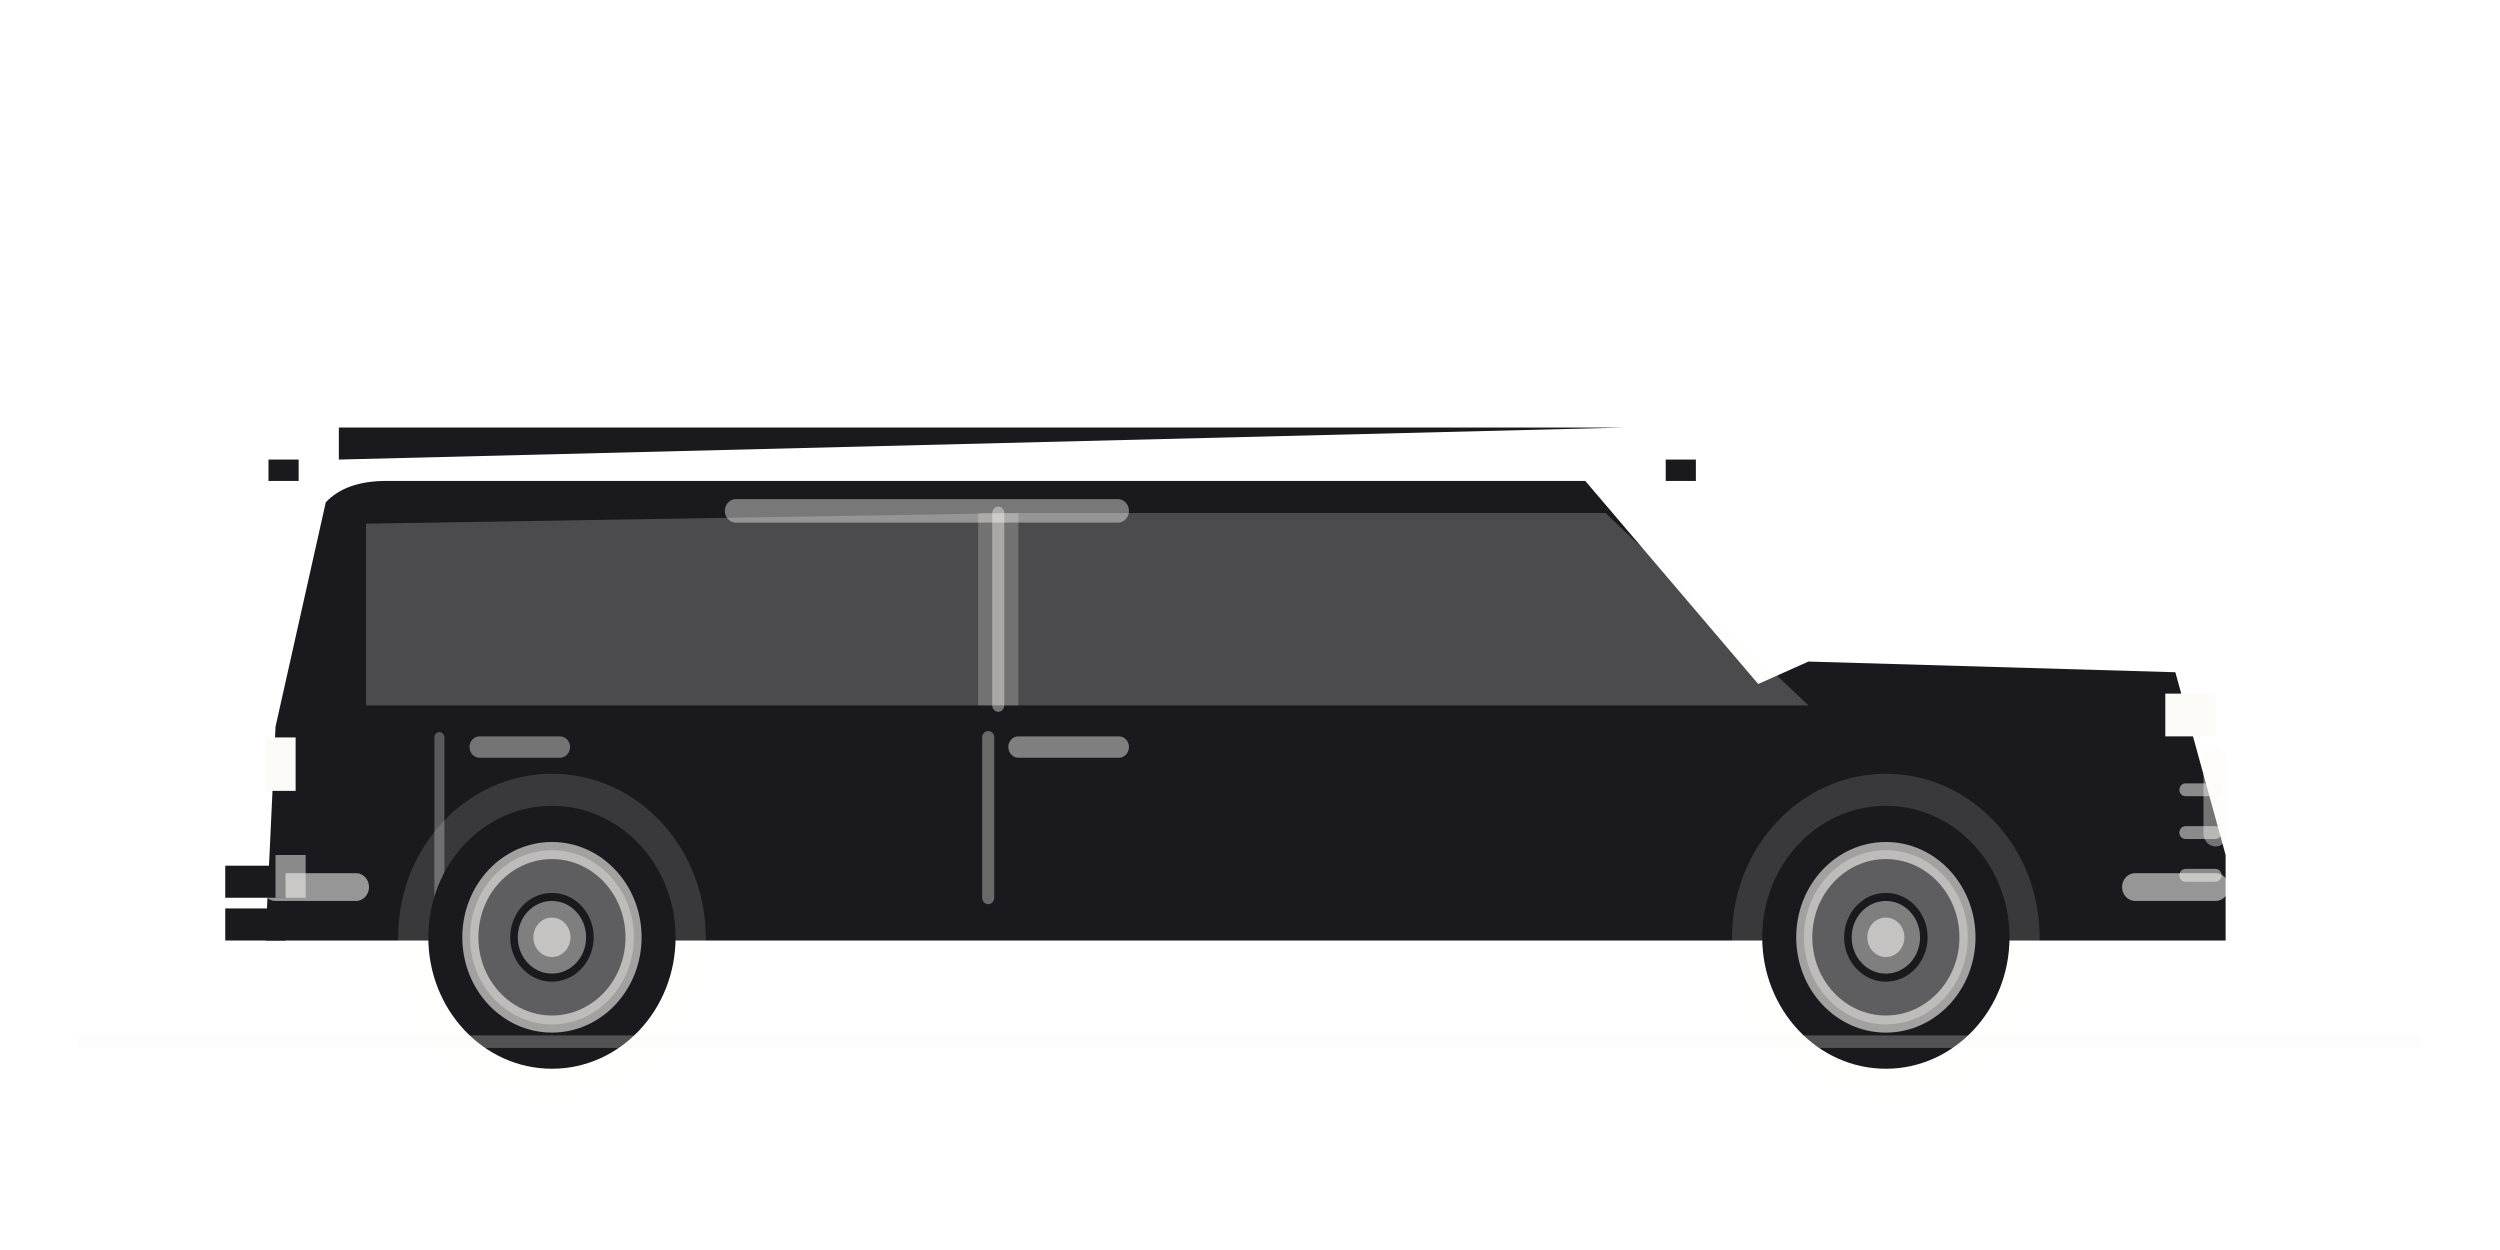
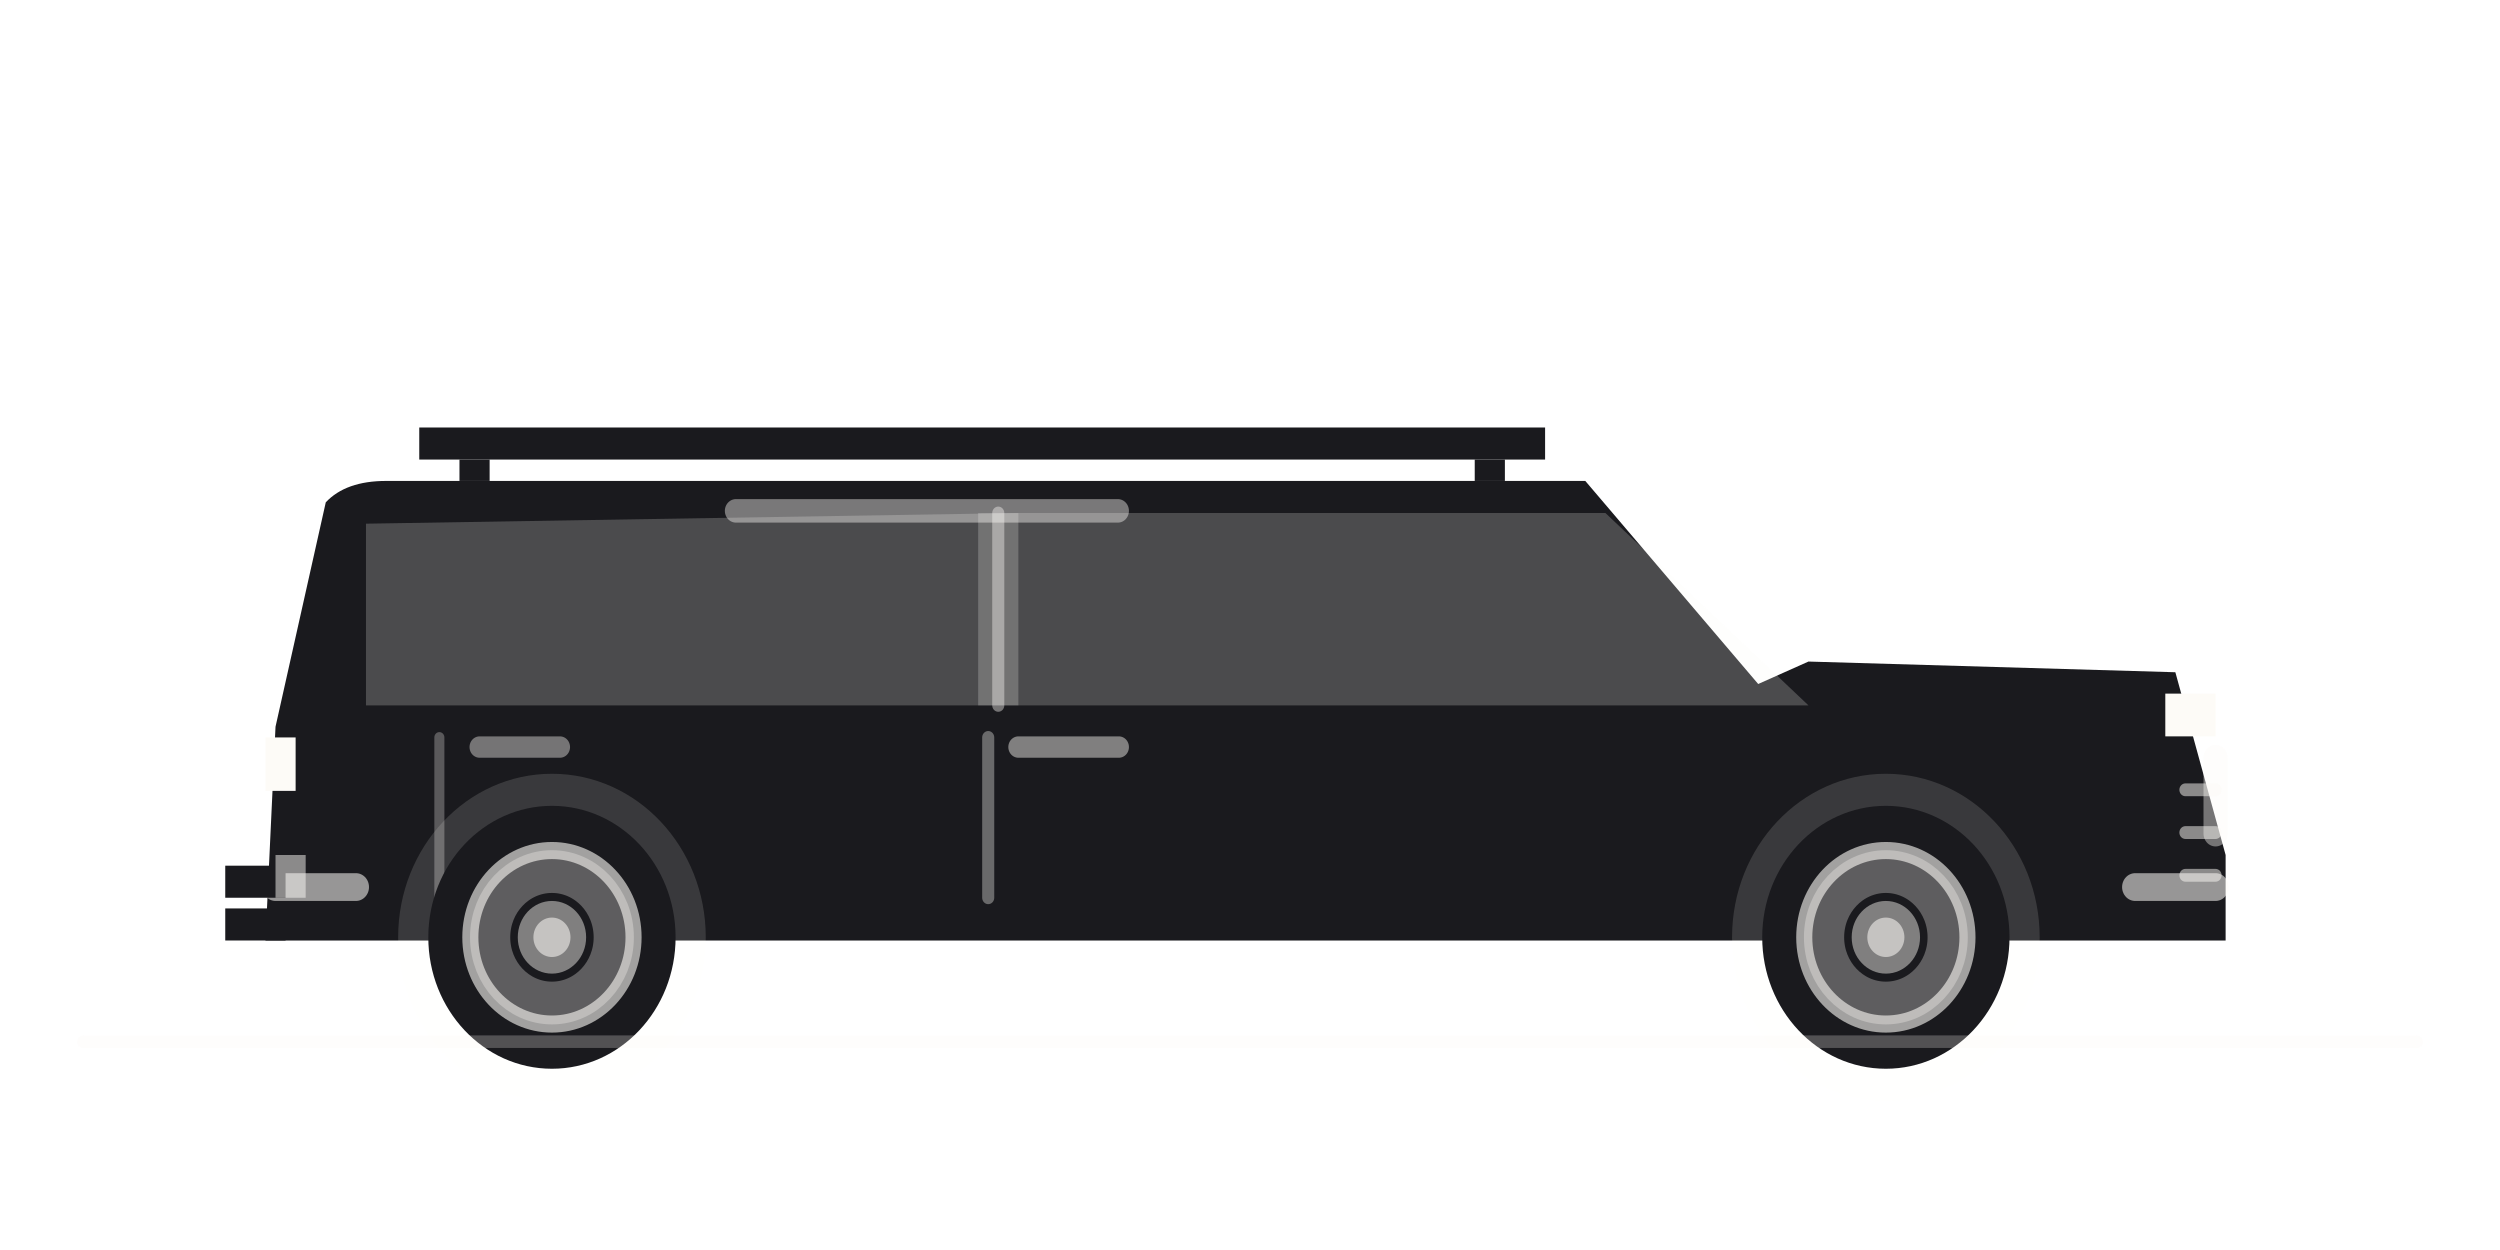
<svg xmlns="http://www.w3.org/2000/svg" viewBox="0 0 240 120">
  <g transform="translate(3 0) scale(0.965 1.026)" transform-origin="120 100">
    <path d="M23.3 88L24.3 68L29.3 47Q31.3 45 35.3 45L154.6 45L171.8 64L176.8 61.9L213.3 62.9L218.3 80L218.3 88Z" fill="#1A1A1E" />
    <circle cx="51.8" cy="87.7" r="15.3" fill="#FDFBF7" fill-opacity=".14" />
    <circle cx="184.5" cy="87.7" r="15.3" fill="#FDFBF7" fill-opacity=".14" />
    <path d="M156.6 48L176.8 66L94.2 66L94.2 48Z" fill="#FDFBF7" fill-opacity="0.22" />
    <path d="M98.2 48L98.2 66L33.3 66L33.3 49Z" fill="#FDFBF7" fill-opacity="0.22" />
    <path d="M96.2 48V66" fill="none" stroke="#FDFBF7" stroke-opacity="0.4" stroke-width="1.2" stroke-linecap="round" stroke-linejoin="round" />
    <path d="M95.2 69V84" fill="none" stroke="#FDFBF7" stroke-opacity="0.35" stroke-width="1.2" stroke-linecap="round" stroke-linejoin="round" />
    <path d="M40.6 69V84" fill="none" stroke="#FDFBF7" stroke-opacity="0.28" stroke-width="1" stroke-linecap="round" stroke-linejoin="round" />
    <path d="M98.2 69.9h10" fill="none" stroke="#FDFBF7" stroke-opacity="0.45" stroke-width="2" stroke-linecap="round" stroke-linejoin="round" />
    <path d="M44.6 69.9h8" fill="none" stroke="#FDFBF7" stroke-opacity="0.4" stroke-width="2" stroke-linecap="round" stroke-linejoin="round" />
    <path d="M212.3 64.9h5v4h-5z" fill="#FDFBF7" />
    <path d="M23.3 69h3v5h-3z" fill="#FDFBF7" />
    <path d="M217.3 70.9v7.1" fill="none" stroke="#FDFBF7" stroke-opacity="0.4" stroke-width="2.4" stroke-linecap="round" stroke-linejoin="round" />
    <path d="M214.3 73.9h3M214.3 77.9h3M214.3 81.9h3" fill="none" stroke="#FDFBF7" stroke-opacity="0.5" stroke-width="1.2" stroke-linecap="round" stroke-linejoin="round" />
    <path d="M217.3 83h-8M24.3 83h8" fill="none" stroke="#FDFBF7" stroke-opacity="0.55" stroke-width="2.6" stroke-linecap="round" stroke-linejoin="round" />
    <path d="M19.3 85h6v3h-6z" fill="#1A1A1E" />
    <path d="M19.3 81h6v3h-6z" fill="#1A1A1E" />
    <circle cx="51.8" cy="87.7" r="12.3" fill="#1A1A1E" />
    <circle cx="51.8" cy="87.7" r="8.118" fill="none" stroke="#FDFBF7" stroke-opacity="0.6" stroke-width="1.6" />
    <circle cx="51.8" cy="87.7" r="1.845" fill="#FDFBF7" fill-opacity=".55" />
    <circle cx="51.8" cy="87.7" r="6.15" fill="none" stroke="#FDFBF7" stroke-opacity="0.3" stroke-width="4" />
    <circle cx="51.8" cy="87.7" r="3.4" fill="#FDFBF7" fill-opacity=".45" />
    <circle cx="184.5" cy="87.7" r="12.3" fill="#1A1A1E" />
    <circle cx="184.5" cy="87.7" r="8.118" fill="none" stroke="#FDFBF7" stroke-opacity="0.6" stroke-width="1.6" />
    <circle cx="184.5" cy="87.7" r="1.845" fill="#FDFBF7" fill-opacity=".55" />
    <circle cx="184.5" cy="87.7" r="6.15" fill="none" stroke="#FDFBF7" stroke-opacity="0.3" stroke-width="4" />
    <circle cx="184.5" cy="87.7" r="3.4" fill="#FDFBF7" fill-opacity=".45" />
-     <path d="M158.6 40h-128v3h--128z" fill="#1A1A1E" />
-     <path d="M162.6 43h3v2h-3z" fill="#1A1A1E" />
-     <path d="M23.6 43h3v2h-3z" fill="#1A1A1E" />
+     <path d="M38.6 40h112v3h-112z" fill="#1A1A1E" />
+     <path d="M42.6 43h3v2h-3z" fill="#1A1A1E" />
+     <path d="M143.6 43h3v2h-3z" fill="#1A1A1E" />
    <path d="M24.3 80h3v4h-3z" fill="#FDFBF7" fill-opacity=".5" />
    <path d="M70.1 47.8h38" fill="none" stroke="#FDFBF7" stroke-opacity="0.42" stroke-width="2.2" stroke-linecap="round" stroke-linejoin="round" />
  </g>
  <path d="M8 100h224" fill="none" stroke="#FDFBF7" stroke-opacity="0.25" stroke-width="1.2" stroke-linecap="round" stroke-linejoin="round" />
</svg>
